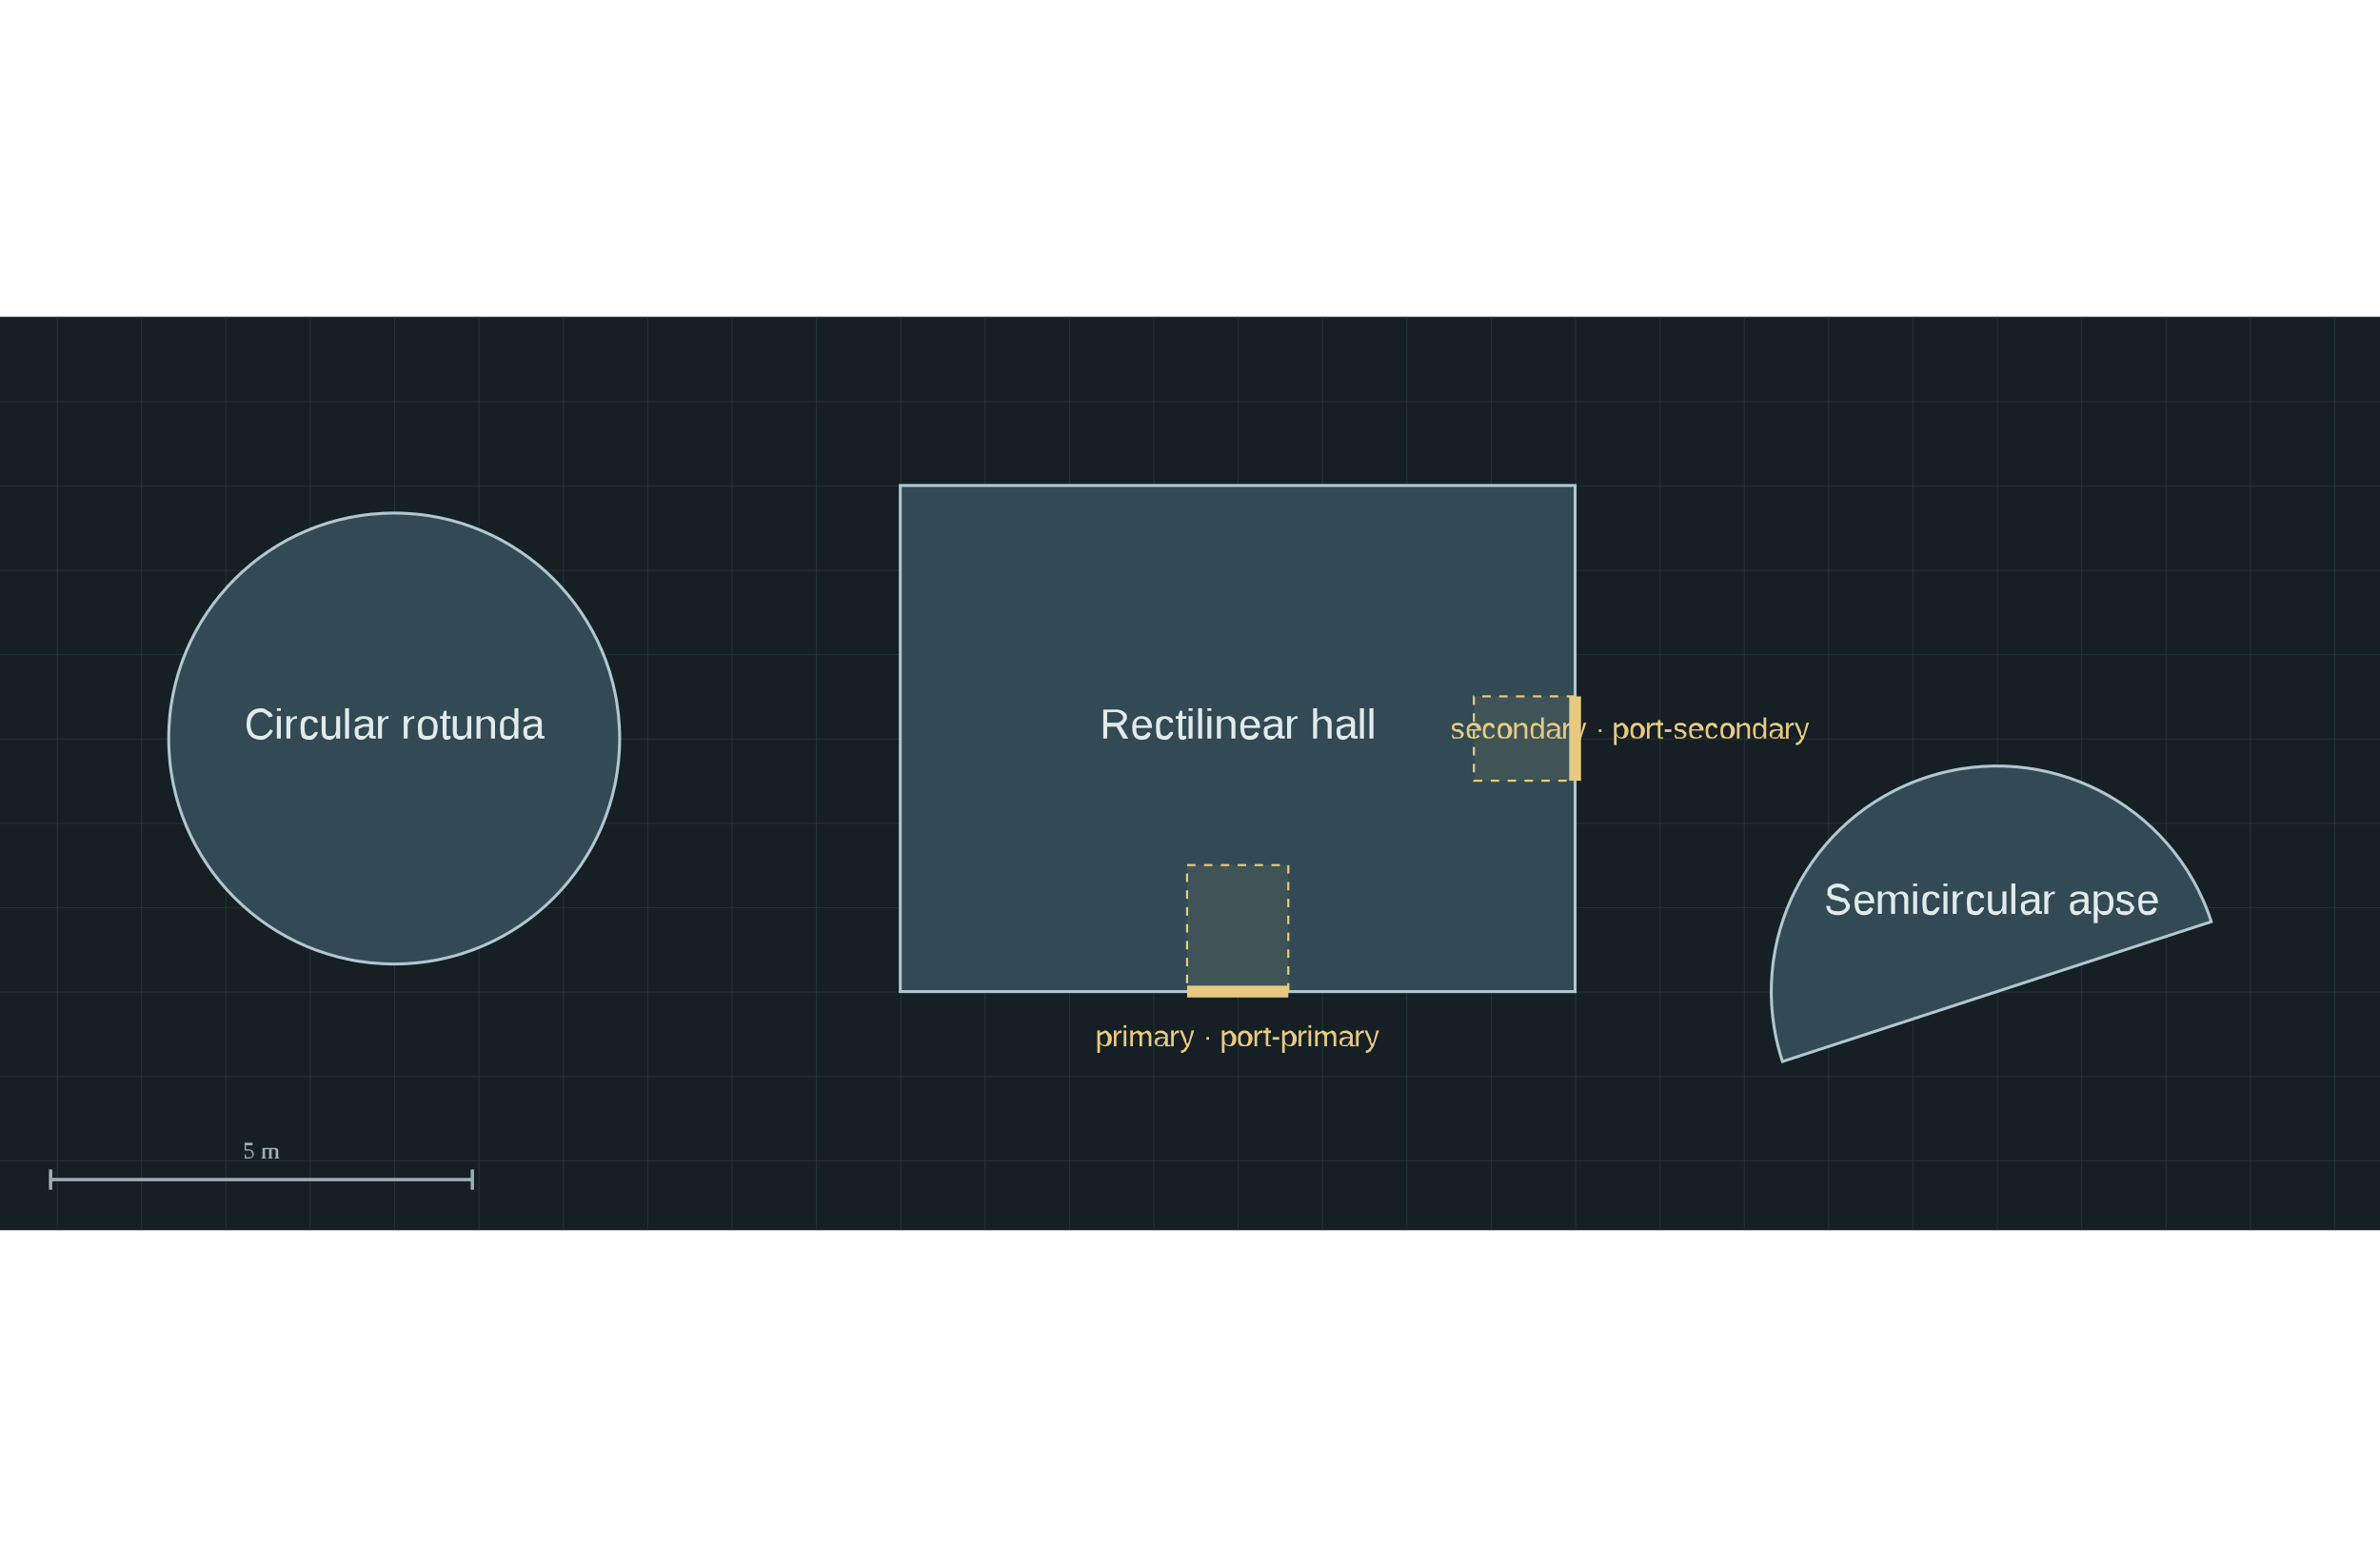
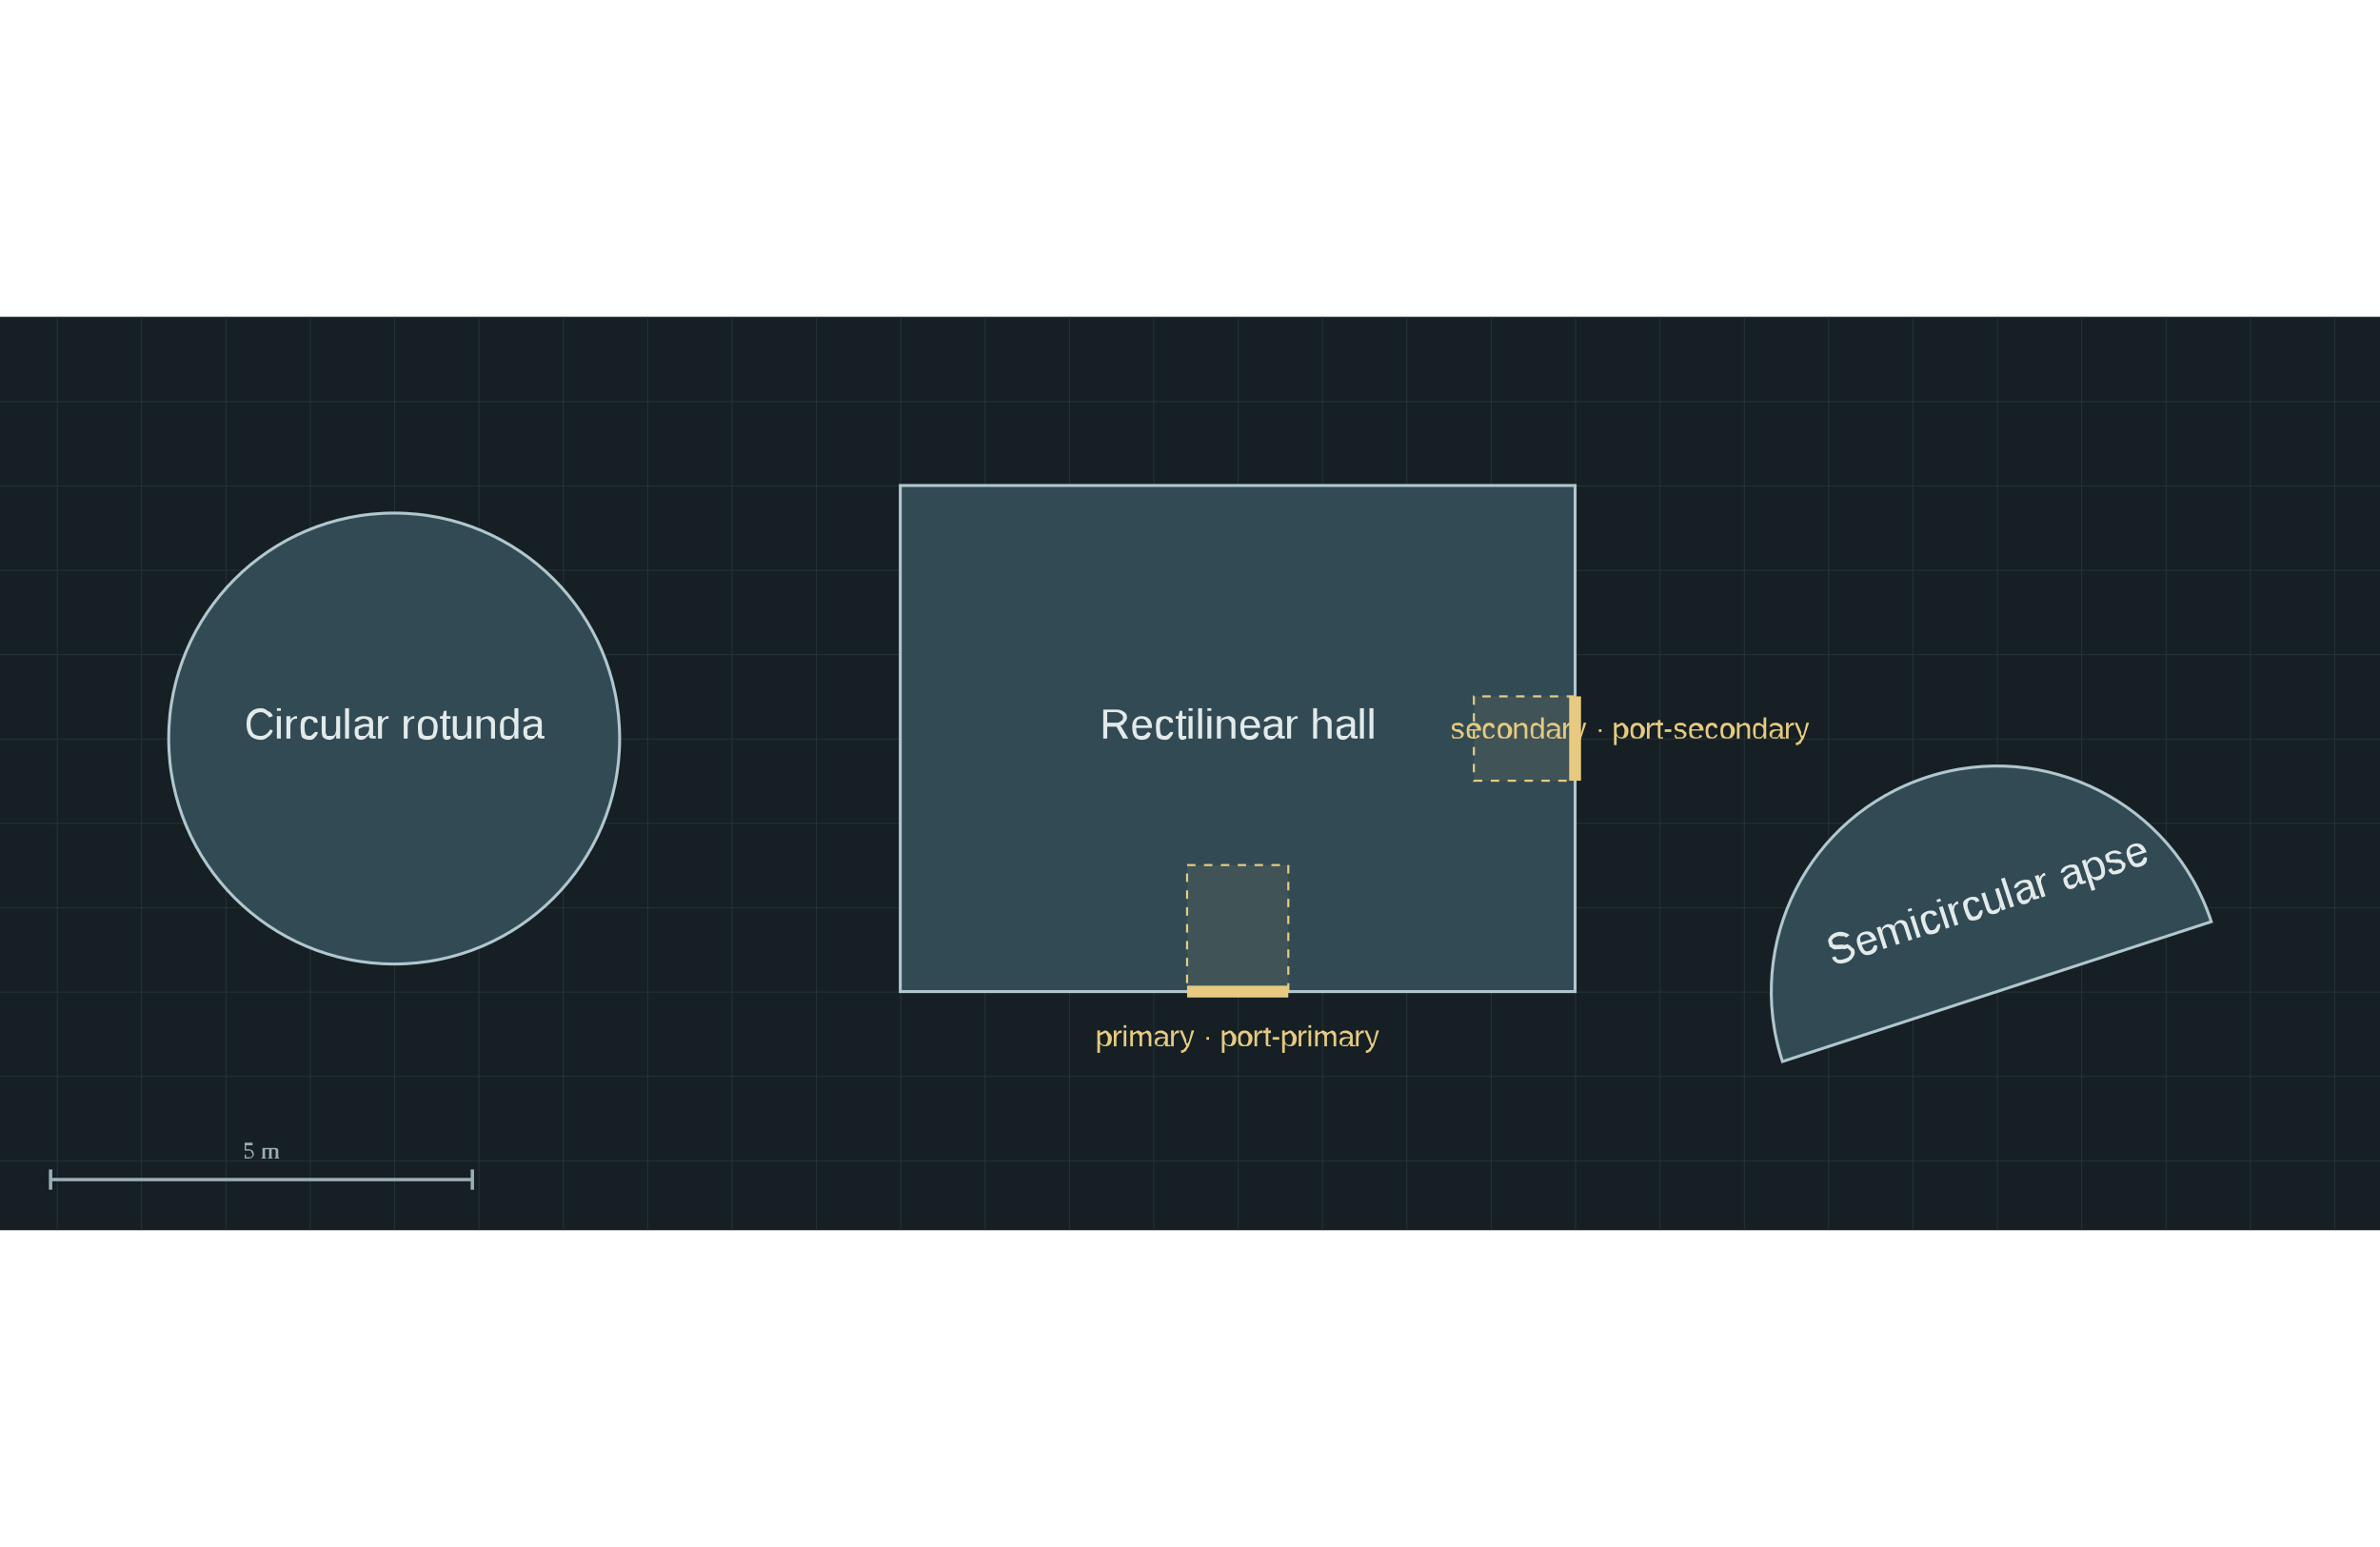
<svg xmlns="http://www.w3.org/2000/svg" width="1000" height="650" viewBox="-10.673 -8 28.215 10.829" aria-label="Floor 1 geometry plan">
  <defs>
    <pattern id="grid-0" width="1" height="1" patternUnits="userSpaceOnUse">
      <path d="M 1 0 L 0 0 0 1" fill="none" stroke="#283b43" stroke-width=".015" />
    </pattern>
    <pattern id="hatch-0" width=".28" height=".28" patternUnits="userSpaceOnUse" patternTransform="rotate(45)">
      <line x1="0" y1="0" x2="0" y2=".28" stroke="#ac727255" stroke-width=".05" />
    </pattern>
  </defs>
  <rect x="-10.673" y="-8" width="28.215" height="10.829" fill="#151f24" />
  <rect x="-10.673" y="-8" width="28.215" height="10.829" fill="url(#grid-0)" />
  <g transform="scale(1,-1)">
    <path data-space="study-hall" tabindex="0" role="button" aria-label="Inspect Rectilinear hall" fill="#324a54" stroke="#b0c7ce" stroke-width=".035" d="M 0 0 L 8 0 L 8 6 L 0 6 L 0 0 Z" fill-rule="evenodd" />
    <path data-space="study-feature" tabindex="0" role="button" aria-label="Inspect Semicircular apse" fill="#324a54" stroke="#b0c7ce" stroke-width=".035" d="M 10.458 -0.829 L 15.542 0.829 A 2.673 2.673 0 0 1 10.458 -0.829 Z" fill-rule="evenodd" />
    <path data-space="study-service" tabindex="0" role="button" aria-label="Inspect Circular rotunda" fill="#324a54" stroke="#b0c7ce" stroke-width=".035" d="M -3.327 3 A 2.673 2.673 0 0 1 -8.673 3 A 2.673 2.673 0 0 1 -3.327 3 Z" fill-rule="evenodd" />
    <path fill="#e7ca80" fill-opacity=".08" stroke="#e7ca80" stroke-dasharray=".1 .1" stroke-width=".025" d="M 3.4 0 L 4.6 0 L 4.6 1.5 L 3.4 1.5 L 3.4 0 Z" />
    <path fill="#e7ca80" fill-opacity=".08" stroke="#e7ca80" stroke-dasharray=".1 .1" stroke-width=".025" d="M 8 2.5 L 8 3.5 L 6.8 3.5 L 6.8 2.5 L 8 2.5 Z" />
    <line stroke="#e7ca80" stroke-width=".14" x1="3.4" y1="0" x2="4.6" y2="0" />
    <line stroke="#e7ca80" stroke-width=".14" x1="8" y1="2.5" x2="8" y2="3.5" />
  </g>
-   <text font-family="Arial,sans-serif" font-size=".5" fill="#e2eaea" text-anchor="middle" x="4" y="-3">Rectilinear hall</text>
-   <text font-family="Arial,sans-serif" font-size=".5" fill="#e2eaea" text-anchor="middle" x="12.934" y="-0.922">Semicircular apse</text>
-   <text font-family="Arial,sans-serif" font-size=".5" fill="#e2eaea" text-anchor="middle" x="-6" y="-3">Circular rotunda</text>
+   <text font-family="Arial,sans-serif" font-size=".5" fill="#e2eaea" text-anchor="middle" x="4" y="-3" transform="rotate(0 4 -3)">Rectilinear hall</text>
+   <text font-family="Arial,sans-serif" font-size=".5" fill="#e2eaea" text-anchor="middle" x="12.934" y="-0.922" transform="rotate(-18.05616 12.93418 -0.9223299)">Semicircular apse</text>
+   <text font-family="Arial,sans-serif" font-size=".5" fill="#e2eaea" text-anchor="middle" x="-6" y="-3" transform="rotate(0 -6 -3)">Circular rotunda</text>
  <text font-family="Arial,sans-serif" font-size=".35" fill="#e7ca80" text-anchor="middle" x="4" y="0.65">primary · port-primary</text>
  <text font-family="Arial,sans-serif" font-size=".35" fill="#e7ca80" text-anchor="middle" x="8.65" y="-3">secondary · port-secondary</text>
  <g transform="translate(-10.07322,2.228563)">
    <path d="M 0 0 L 5 0 M 0 -.12 L 0 .12 M 5 -.12 L 5 .12" stroke="#9baeb5" stroke-width=".04" />
    <text y="-.25" x="2.5" text-anchor="middle" fill="#9baeb5" font-size=".28">5 m</text>
  </g>
</svg>
